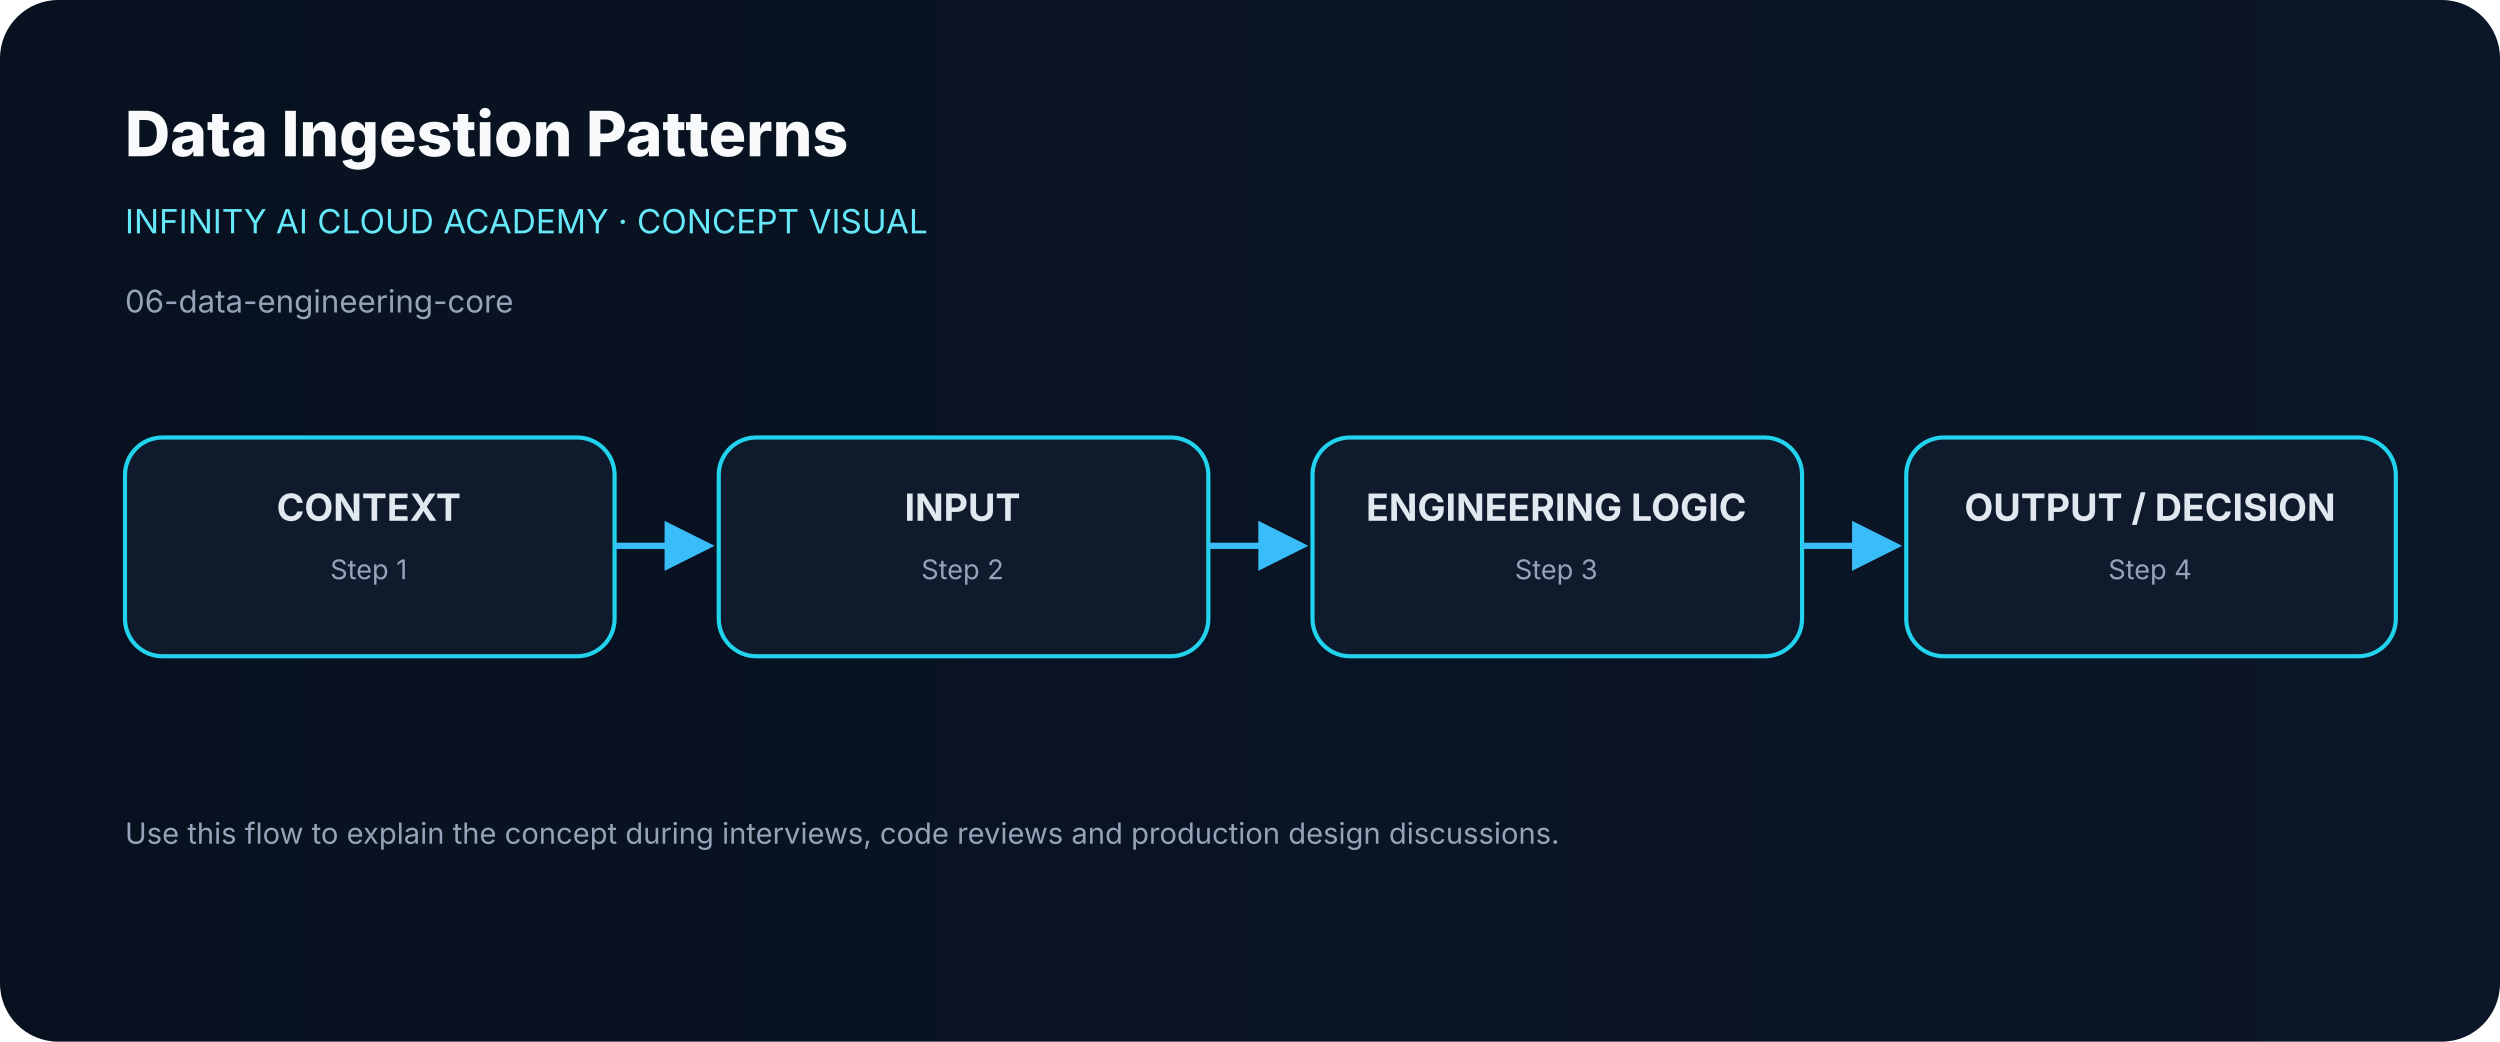
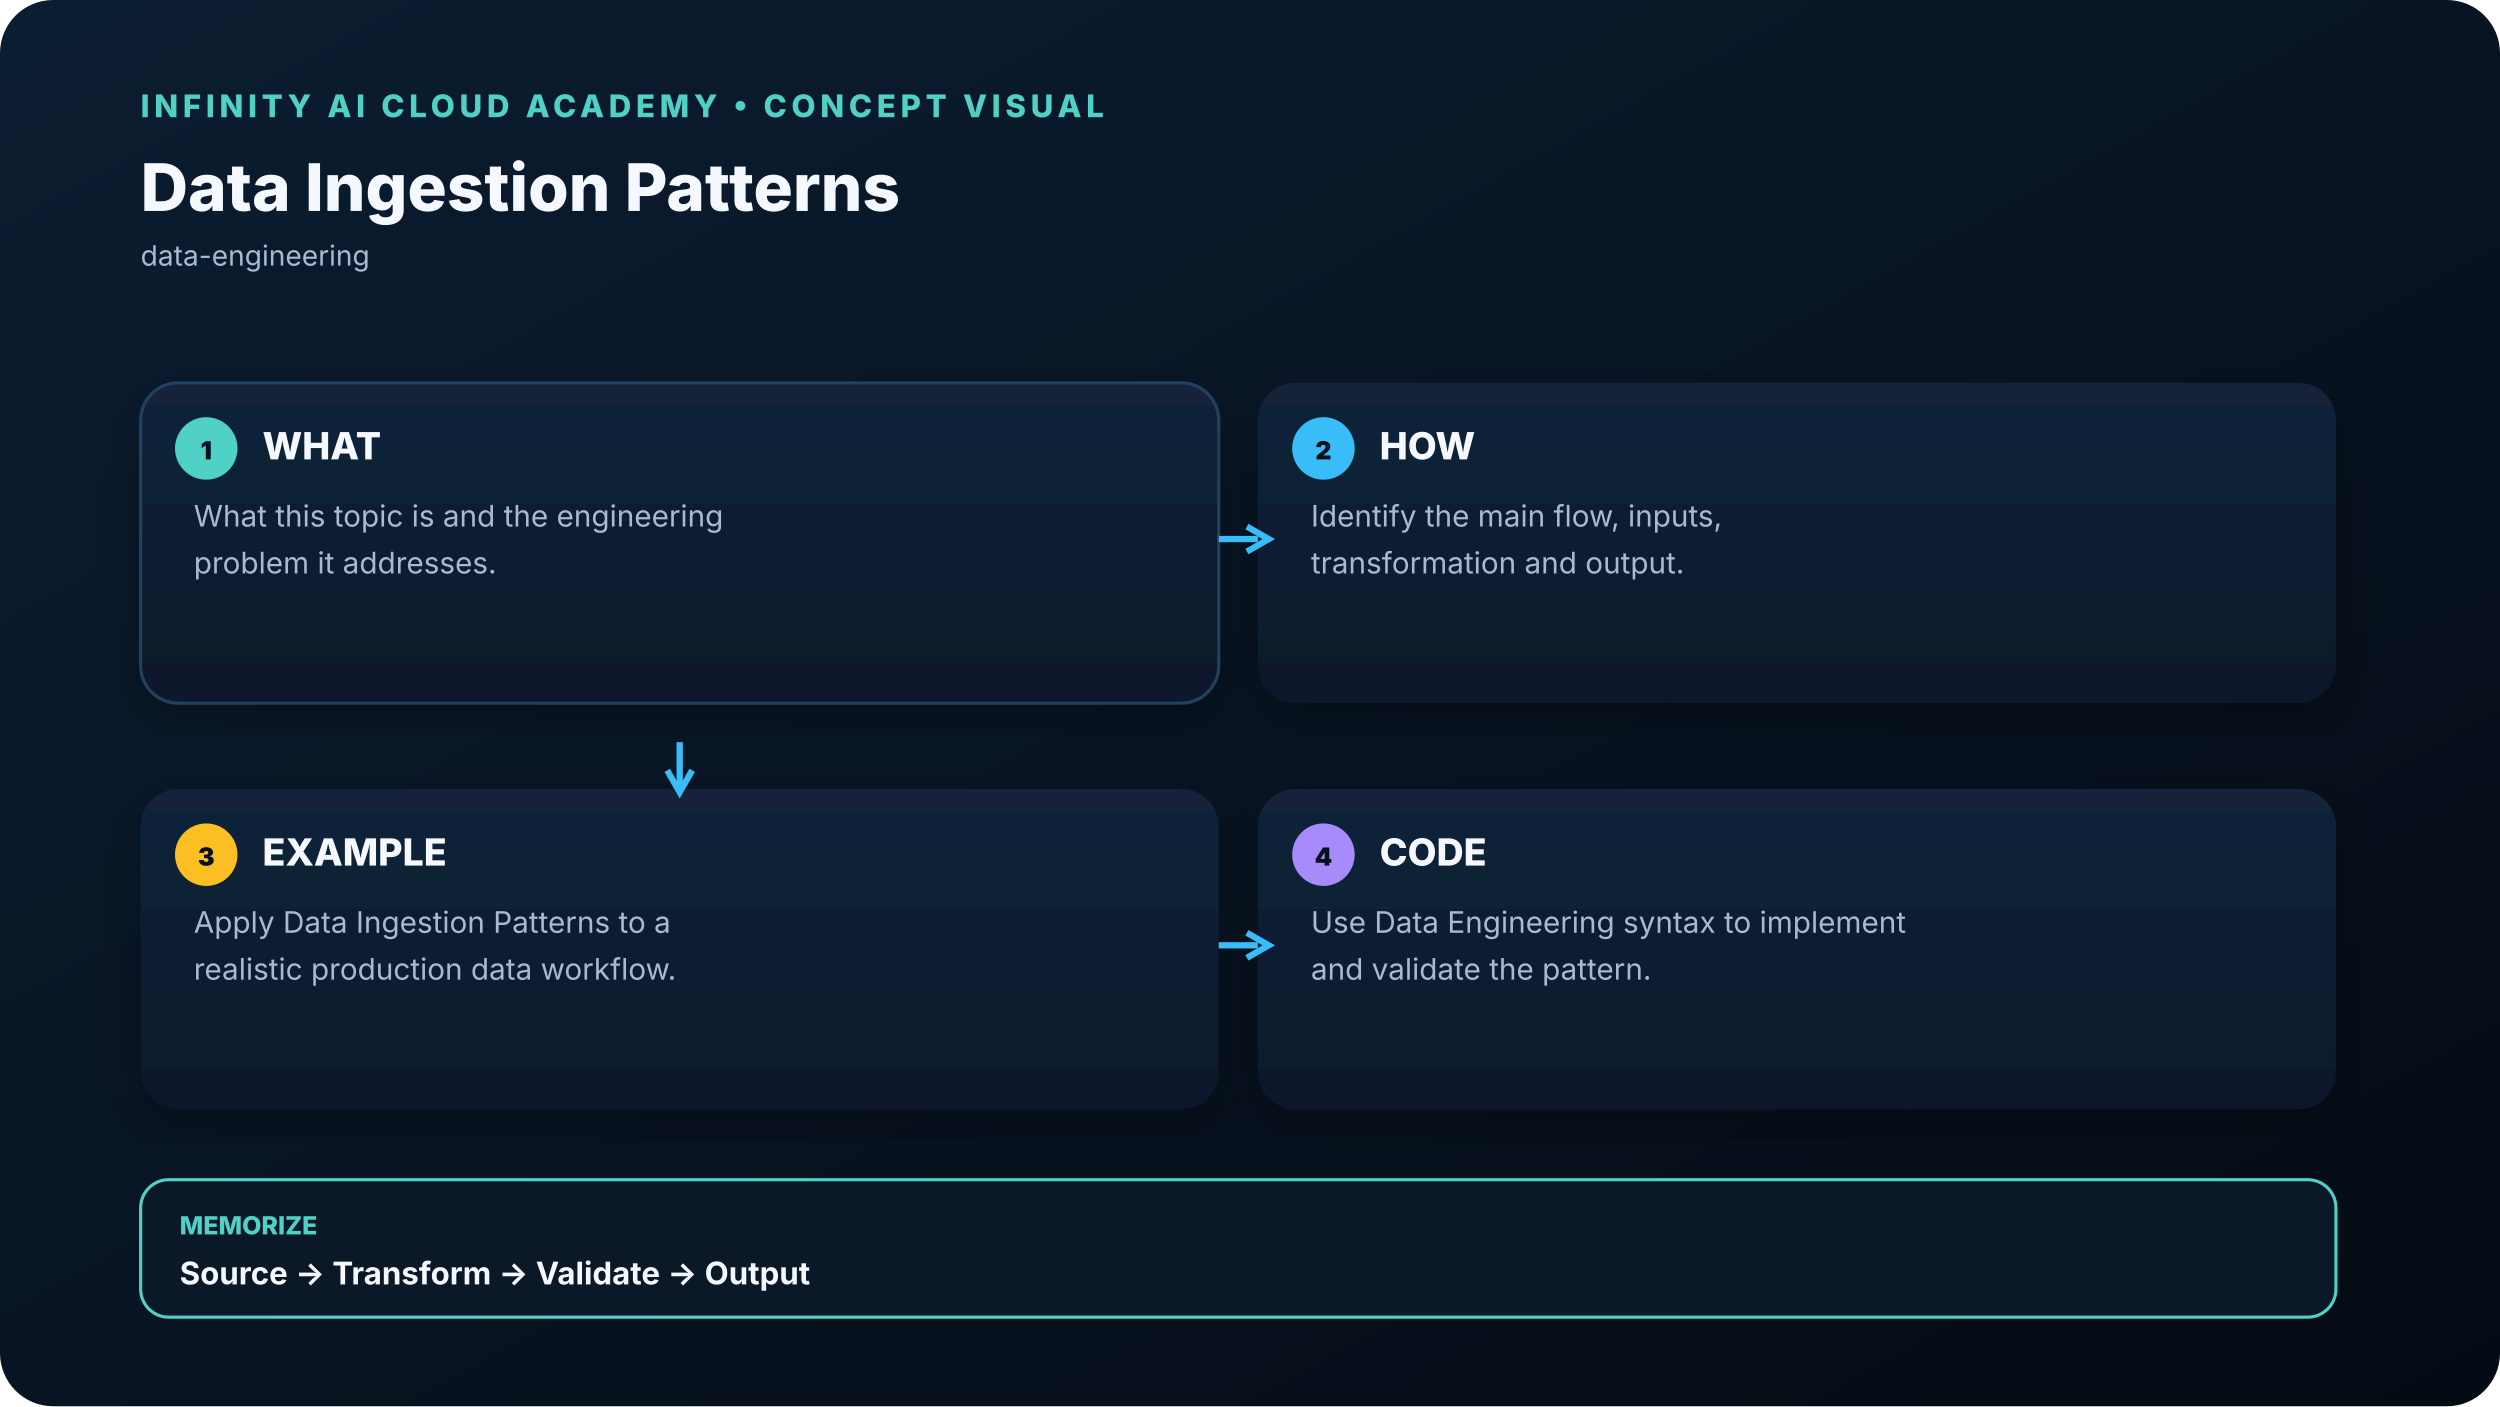
- <svg xmlns="http://www.w3.org/2000/svg" width="1200" height="500" viewBox="0 0 1200 500">
+ <svg xmlns="http://www.w3.org/2000/svg" width="1600" height="900" viewBox="0 0 1600 900">
  <defs>
-     <linearGradient id="g" x1="0" x2="1">
-       <stop stop-color="#07111f" />
-       <stop offset="1" stop-color="#0b1628" />
+     <linearGradient id="bg" x1="0" y1="0" x2="1" y2="1">
+       <stop offset="0" stop-color="#0b1d31" />
+       <stop offset="1" stop-color="#050b14" />
    </linearGradient>
-     <marker id="a" markerWidth="8" markerHeight="8" refX="7" refY="4" orient="auto">
-       <path d="M0,0 L8,4 L0,8 z" fill="#38bdf8" />
-     </marker>
+     <linearGradient id="card" x1="0" y1="0" x2="0" y2="1">
+       <stop offset="0" stop-color="#12243a" />
+       <stop offset="1" stop-color="#0b1829" />
+     </linearGradient>
+     <filter id="shadow">
+       <feDropShadow dx="0" dy="12" stdDeviation="16" flood-color="#000" flood-opacity=".28" />
+     </filter>
  </defs>
-   <rect width="1200" height="500" rx="28" fill="url(#g)" />
-   <text x="60" y="75" font-family="Inter,Arial" font-size="30" font-weight="800" fill="#f8fafc">Data Ingestion Patterns</text>
-   <text x="60" y="112" font-family="Inter,Arial" font-size="16" fill="#67e8f9">INFINITY AI CLOUD ACADEMY · CONCEPT VISUAL</text>
-   <text x="60" y="150" font-family="Inter,Arial" font-size="15" fill="#94a3b8">06-data-engineering-core</text>
-   <rect x="60" y="210" width="235" height="105" rx="18" fill="#0f1b2d" stroke="#22d3ee" stroke-width="2" />
-   <text x="177" y="250" text-anchor="middle" font-family="Inter,Arial" font-size="18" font-weight="700" fill="#e2e8f0">CONTEXT</text>
-   <text x="177" y="278" text-anchor="middle" font-family="Inter,Arial" font-size="13" fill="#94a3b8">Step 1</text>
-   <line x1="295" y1="262" x2="340" y2="262" stroke="#38bdf8" stroke-width="3" marker-end="url(#a)" />
-   <rect x="345" y="210" width="235" height="105" rx="18" fill="#0f1b2d" stroke="#22d3ee" stroke-width="2" />
-   <text x="462" y="250" text-anchor="middle" font-family="Inter,Arial" font-size="18" font-weight="700" fill="#e2e8f0">INPUT</text>
-   <text x="462" y="278" text-anchor="middle" font-family="Inter,Arial" font-size="13" fill="#94a3b8">Step 2</text>
-   <line x1="580" y1="262" x2="625" y2="262" stroke="#38bdf8" stroke-width="3" marker-end="url(#a)" />
-   <rect x="630" y="210" width="235" height="105" rx="18" fill="#0f1b2d" stroke="#22d3ee" stroke-width="2" />
-   <text x="747" y="250" text-anchor="middle" font-family="Inter,Arial" font-size="18" font-weight="700" fill="#e2e8f0">ENGINEERING LOGIC</text>
-   <text x="747" y="278" text-anchor="middle" font-family="Inter,Arial" font-size="13" fill="#94a3b8">Step 3</text>
-   <line x1="865" y1="262" x2="910" y2="262" stroke="#38bdf8" stroke-width="3" marker-end="url(#a)" />
-   <rect x="915" y="210" width="235" height="105" rx="18" fill="#0f1b2d" stroke="#22d3ee" stroke-width="2" />
-   <text x="1032" y="250" text-anchor="middle" font-family="Inter,Arial" font-size="18" font-weight="700" fill="#e2e8f0">OUTPUT / DECISION</text>
-   <text x="1032" y="278" text-anchor="middle" font-family="Inter,Arial" font-size="13" fill="#94a3b8">Step 4</text>
-   <text x="60" y="405" font-family="Inter,Arial" font-size="14" fill="#94a3b8">Use this flow to explain the concept during interviews, code reviews and production design discussions.</text>
+   <rect width="1600" height="900" rx="34" fill="url(#bg)" />
+   <text x="90" y="75" fill="#4fd1c5" font-family="Inter,Segoe UI,Arial" font-size="20" font-weight="800" letter-spacing="3">INFINITY AI CLOUD ACADEMY • CONCEPT VISUAL</text>
+   <text x="90" y="135" fill="#f5f9ff" font-family="Inter,Segoe UI,Arial" font-size="42" font-weight="800">Data Ingestion Patterns</text>
+   <text x="90" y="170" fill="#a9bad0" font-family="Inter,Segoe UI,Arial" font-size="18">data-engineering</text>
+   <rect x="90" y="245" width="690" height="205" rx="24" fill="url(#card)" stroke="#24415f" stroke-width="2" filter="url(#shadow)" />
+   <circle cx="132" cy="287" r="20" fill="#4fd1c5" />
+   <text x="132" y="294" text-anchor="middle" fill="#04101b" font-family="Inter,Segoe UI,Arial" font-size="16" font-weight="900">1</text>
+   <text x="168" y="294" fill="#f5f9ff" font-family="Inter,Segoe UI,Arial" font-size="24" font-weight="800">WHAT</text>
+   <text x="124" y="337" fill="#a9bad0" font-family="Inter,Segoe UI,Arial" font-size="19">What this topic is and the engineering</text>
+   <text x="124" y="367" fill="#a9bad0" font-family="Inter,Segoe UI,Arial" font-size="19">problem it addresses.</text>
+   <rect x="805" y="245" width="690" height="205" rx="24" fill="url(#card)" stroke="problem it addresses." stroke-width="2" filter="url(#shadow)" />
+   <circle cx="847" cy="287" r="20" fill="#38bdf8" />
+   <text x="847" y="294" text-anchor="middle" fill="#04101b" font-family="Inter,Segoe UI,Arial" font-size="16" font-weight="900">2</text>
+   <text x="883" y="294" fill="#f5f9ff" font-family="Inter,Segoe UI,Arial" font-size="24" font-weight="800">HOW</text>
+   <text x="839" y="337" fill="#a9bad0" font-family="Inter,Segoe UI,Arial" font-size="19">Identify the main flow, inputs,</text>
+   <text x="839" y="367" fill="#a9bad0" font-family="Inter,Segoe UI,Arial" font-size="19">transformation and output.</text>
+   <rect x="90" y="505" width="690" height="205" rx="24" fill="url(#card)" stroke="transformation and output." stroke-width="2" filter="url(#shadow)" />
+   <circle cx="132" cy="547" r="20" fill="#fbbf24" />
+   <text x="132" y="554" text-anchor="middle" fill="#04101b" font-family="Inter,Segoe UI,Arial" font-size="16" font-weight="900">3</text>
+   <text x="168" y="554" fill="#f5f9ff" font-family="Inter,Segoe UI,Arial" font-size="24" font-weight="800">EXAMPLE</text>
+   <text x="124" y="597" fill="#a9bad0" font-family="Inter,Segoe UI,Arial" font-size="19">Apply Data Ingestion Patterns to a</text>
+   <text x="124" y="627" fill="#a9bad0" font-family="Inter,Segoe UI,Arial" font-size="19">realistic production data workflow.</text>
+   <rect x="805" y="505" width="690" height="205" rx="24" fill="url(#card)" stroke="realistic production data workflow." stroke-width="2" filter="url(#shadow)" />
+   <circle cx="847" cy="547" r="20" fill="#a78bfa" />
+   <text x="847" y="554" text-anchor="middle" fill="#04101b" font-family="Inter,Segoe UI,Arial" font-size="16" font-weight="900">4</text>
+   <text x="883" y="554" fill="#f5f9ff" font-family="Inter,Segoe UI,Arial" font-size="24" font-weight="800">CODE</text>
+   <text x="839" y="597" fill="#a9bad0" font-family="Inter,Segoe UI,Arial" font-size="19">Use Data Engineering syntax to implement</text>
+   <text x="839" y="627" fill="#a9bad0" font-family="Inter,Segoe UI,Arial" font-size="19">and validate the pattern.</text>
+   <path d="M780 345 H805" stroke="#38bdf8" stroke-width="4" />
+   <path d="M798 337 l14 8 -14 8" fill="none" stroke="#38bdf8" stroke-width="4" />
+   <path d="M435 475 V505" stroke="#38bdf8" stroke-width="4" />
+   <path d="M427 493 l8 14 8-14" fill="none" stroke="#38bdf8" stroke-width="4" />
+   <path d="M780 605 H805" stroke="#38bdf8" stroke-width="4" />
+   <path d="M798 597 l14 8 -14 8" fill="none" stroke="#38bdf8" stroke-width="4" />
+   <rect x="90" y="755" width="1405" height="88" rx="18" fill="#0b1828" stroke="#4fd1c5" stroke-width="2" />
+   <text x="115" y="790" fill="#4fd1c5" font-family="Inter,Segoe UI,Arial" font-size="16" font-weight="800">MEMORIZE</text>
+   <text x="115" y="822" fill="#f5f9ff" font-family="Inter,Segoe UI,Arial" font-size="20" font-weight="700">Source → Transform → Validate → Output</text>
</svg>
